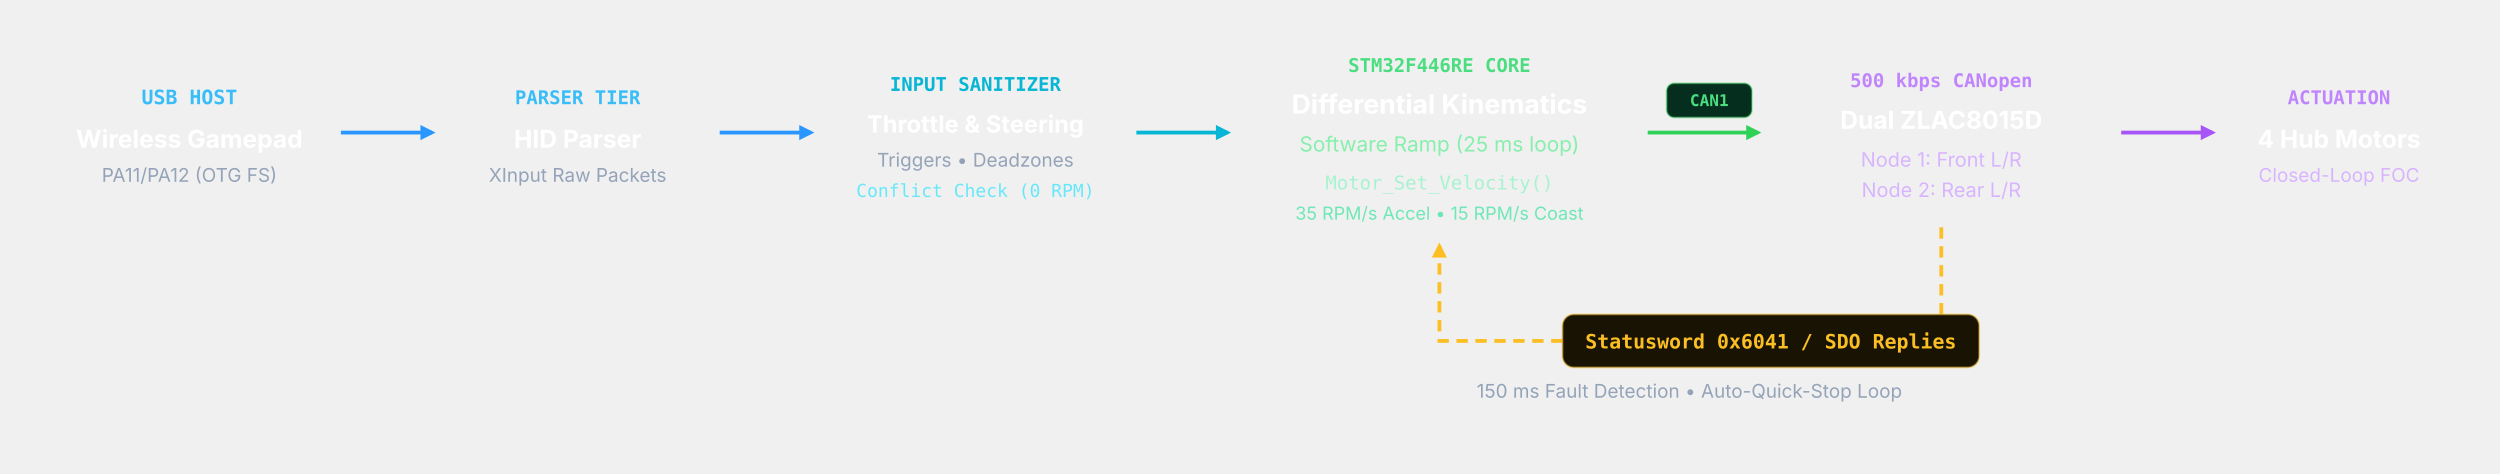
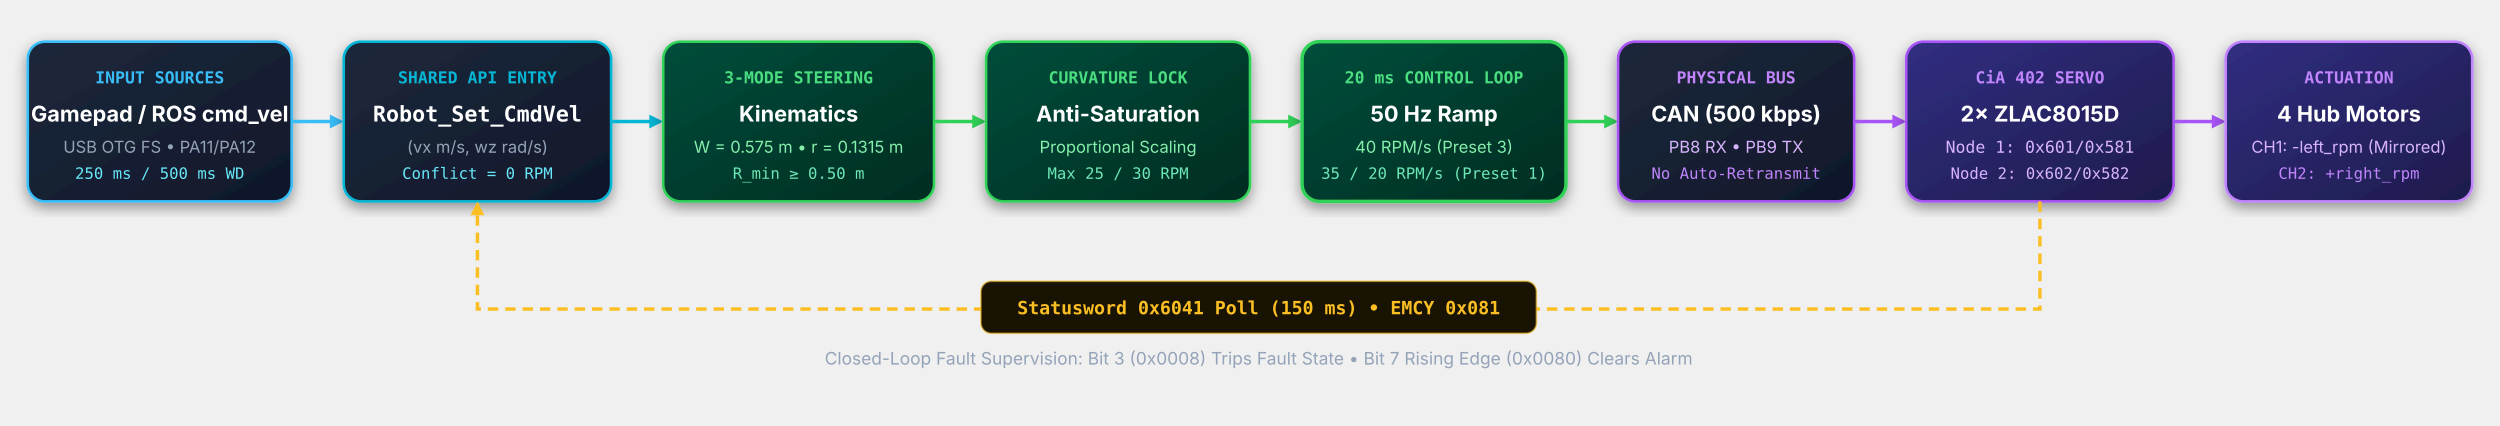
- <svg xmlns="http://www.w3.org/2000/svg" viewBox="0 0 1320 250" width="100%" height="auto" style="min-width: 900px; max-width: 1320px;" role="img" aria-label="Firmware Architecture Block Diagram">
+ <svg xmlns="http://www.w3.org/2000/svg" viewBox="0 0 1440 245" width="100%" height="auto" style="min-width: 920px; max-width: 1440px;" role="img" aria-label="Firmware Data Flow Diagram: Gamepad / ROS cmd_vel to 4 Motors">
  <defs>
    <linearGradient id="fwNodeGrad" x1="0" y1="0" x2="1" y2="1">
      <stop offset="0%" stop-color="#1e293b" />
      <stop offset="100%" stop-color="#0f172a" />
    </linearGradient>
    <linearGradient id="fwStmGrad" x1="0" y1="0" x2="1" y2="1">
      <stop offset="0%" stop-color="#064e3b" />
      <stop offset="100%" stop-color="#022c22" />
    </linearGradient>
    <linearGradient id="fwDriverGrad" x1="0" y1="0" x2="1" y2="1">
      <stop offset="0%" stop-color="#312e81" />
      <stop offset="100%" stop-color="#1e1b4b" />
    </linearGradient>
    <filter id="fwShadow" x="-10%" y="-10%" width="120%" height="120%">
-       <fedropshadow dx="0" dy="3" stdDeviation="4" flood-color="#000000" flood-opacity="0.4" />
+       <feDropShadow dx="0" dy="3" stdDeviation="4" flood-color="#000000" flood-opacity="0.4" />
    </filter>
  </defs>
-   <rect x="20" y="25" width="160" height="90" rx="10" fill="url(#fwNodeGrad)" stroke="#38bdf8" stroke-width="1.5" filter="url(#fwShadow)" />
-   <text x="100" y="55" fill="#38bdf8" font-size="10.5" font-family="'JetBrains Mono', monospace" font-weight="700" text-anchor="middle">USB HOST</text>
-   <text x="100" y="78" fill="#ffffff" font-size="13" font-family="-apple-system, BlinkMacSystemFont, 'Inter', sans-serif" font-weight="700" text-anchor="middle">Wireless Gamepad</text>
-   <text x="100" y="96" fill="#94a3b8" font-size="10" font-family="-apple-system, BlinkMacSystemFont, 'Inter', sans-serif" text-anchor="middle">PA11/PA12 (OTG
-                 FS)</text>
-   <path d="M 180 70 L 228 70" fill="none" stroke="#2997ff" stroke-width="2" />
-   <polygon points="230,70 222,66 222,74" fill="#2997ff" />
-   <rect x="230" y="25" width="150" height="90" rx="10" fill="url(#fwNodeGrad)" stroke="#38bdf8" stroke-width="1.5" filter="url(#fwShadow)" />
-   <text x="305" y="55" fill="#38bdf8" font-size="10" font-family="'JetBrains Mono', monospace" font-weight="700" text-anchor="middle">PARSER TIER</text>
-   <text x="305" y="78" fill="#ffffff" font-size="13" font-family="-apple-system, BlinkMacSystemFont, 'Inter', sans-serif" font-weight="700" text-anchor="middle">HID Parser</text>
-   <text x="305" y="96" fill="#94a3b8" font-size="10" font-family="-apple-system, BlinkMacSystemFont, 'Inter', sans-serif" text-anchor="middle">XInput Raw
-                 Packets</text>
-   <path d="M 380 70 L 428 70" fill="none" stroke="#2997ff" stroke-width="2" />
-   <polygon points="430,70 422,66 422,74" fill="#2997ff" />
-   <rect x="430" y="20" width="170" height="100" rx="10" fill="url(#fwNodeGrad)" stroke="#06b6d4" stroke-width="1.5" filter="url(#fwShadow)" />
-   <text x="515" y="48" fill="#06b6d4" font-size="10" font-family="'JetBrains Mono', monospace" font-weight="700" text-anchor="middle">INPUT SANITIZER</text>
-   <text x="515" y="70" fill="#ffffff" font-size="12.5" font-family="-apple-system, BlinkMacSystemFont, 'Inter', sans-serif" font-weight="700" text-anchor="middle">Throttle &amp; Steering</text>
-   <text x="515" y="88" fill="#94a3b8" font-size="10" font-family="-apple-system, BlinkMacSystemFont, 'Inter', sans-serif" text-anchor="middle">Triggers
-                 • Deadzones</text>
-   <text x="515" y="104" fill="#67e8f9" font-size="9.5" font-family="'JetBrains Mono', monospace" text-anchor="middle">Conflict Check (0 RPM)</text>
-   <path d="M 600 70 L 648 70" fill="none" stroke="#06b6d4" stroke-width="2" />
-   <polygon points="650,70 642,66 642,74" fill="#06b6d4" />
-   <rect x="650" y="12" width="220" height="116" rx="12" fill="url(#fwStmGrad)" stroke="#30d158" stroke-width="2" filter="url(#fwShadow)" />
-   <text x="760" y="38" fill="#4ade80" font-size="10" font-family="'JetBrains Mono', monospace" font-weight="700" text-anchor="middle">STM32F446RE CORE</text>
-   <text x="760" y="60" fill="#ffffff" font-size="14" font-family="-apple-system, BlinkMacSystemFont, 'Inter', sans-serif" font-weight="700" text-anchor="middle">Differential Kinematics</text>
-   <text x="760" y="80" fill="#86efac" font-size="11" font-family="-apple-system, BlinkMacSystemFont, 'Inter', sans-serif" text-anchor="middle">Software Ramp
-                 (25 ms loop)</text>
-   <text x="760" y="100" fill="#a7f3d0" font-size="10" font-family="'JetBrains Mono', monospace" text-anchor="middle">Motor_Set_Velocity()</text>
-   <text x="760" y="116" fill="#6ee7b7" font-size="9.5" font-family="-apple-system, BlinkMacSystemFont, 'Inter', sans-serif" text-anchor="middle">35 RPM/s Accel
-                 • 15 RPM/s Coast</text>
-   <path d="M 870 70 L 928 70" fill="none" stroke="#30d158" stroke-width="2" />
-   <polygon points="930,70 922,66 922,74" fill="#30d158" />
-   <rect x="880" y="44" width="45" height="18" rx="4" fill="#062e1e" stroke="rgba(48,209,88,0.4)" stroke-width="1" />
-   <text x="902.5" y="56" fill="#4ade80" font-size="8.5" font-family="'JetBrains Mono', monospace" font-weight="700" text-anchor="middle">CAN1</text>
-   <rect x="930" y="20" width="190" height="100" rx="10" fill="url(#fwDriverGrad)" stroke="#a855f7" stroke-width="1.5" filter="url(#fwShadow)" />
-   <text x="1025" y="46" fill="#c084fc" font-size="10" font-family="'JetBrains Mono', monospace" font-weight="700" text-anchor="middle">500 kbps CANopen</text>
-   <text x="1025" y="68" fill="#ffffff" font-size="13" font-family="-apple-system, BlinkMacSystemFont, 'Inter', sans-serif" font-weight="700" text-anchor="middle">Dual ZLAC8015D</text>
-   <text x="1025" y="88" fill="#d8b4fe" font-size="10.5" font-family="-apple-system, BlinkMacSystemFont, 'Inter', sans-serif" text-anchor="middle">Node 1: Front
-                 L/R</text>
-   <text x="1025" y="104" fill="#d8b4fe" font-size="10.5" font-family="-apple-system, BlinkMacSystemFont, 'Inter', sans-serif" text-anchor="middle">Node 2: Rear
-                 L/R</text>
-   <path d="M 1120 70 L 1168 70" fill="none" stroke="#a855f7" stroke-width="2" />
-   <polygon points="1170,70 1162,66 1162,74" fill="#a855f7" />
-   <rect x="1170" y="25" width="130" height="90" rx="10" fill="url(#fwDriverGrad)" stroke="#c084fc" stroke-width="1.5" filter="url(#fwShadow)" />
-   <text x="1235" y="55" fill="#c084fc" font-size="10" font-family="'JetBrains Mono', monospace" font-weight="700" text-anchor="middle">ACTUATION</text>
-   <text x="1235" y="78" fill="#ffffff" font-size="13" font-family="-apple-system, BlinkMacSystemFont, 'Inter', sans-serif" font-weight="700" text-anchor="middle">4 Hub Motors</text>
-   <text x="1235" y="96" fill="#d8b4fe" font-size="10" font-family="-apple-system, BlinkMacSystemFont, 'Inter', sans-serif" text-anchor="middle">Closed-Loop
-                 FOC</text>
-   <path d="M 1025 120 L 1025 180 L 760 180 L 760 130" fill="none" stroke="#fbbf24" stroke-width="2" stroke-dasharray="6,4" />
-   <polygon points="760,128 756,136 764,136" fill="#fbbf24" />
-   <rect x="825" y="166" width="220" height="28" rx="6" fill="#181303" stroke="rgba(251, 191, 36, 0.45)" stroke-width="1" />
-   <text x="935" y="184" fill="#fbbf24" font-size="10.5" font-family="'JetBrains Mono', monospace" font-weight="600" text-anchor="middle">
-                 Statusword 0x6041 / SDO Replies
-               </text>
-   <text x="892" y="210" fill="#94a3b8" font-size="10" font-family="-apple-system, BlinkMacSystemFont, 'Inter', sans-serif" text-anchor="middle">
-                 150 ms Fault Detection • Auto-Quick-Stop Loop
-               </text>
+   <a href="#why-controller-first" style="cursor: pointer;">
+     <rect x="16" y="24" width="152" height="92" rx="10" fill="url(#fwNodeGrad)" stroke="#38bdf8" stroke-width="1.5" filter="url(#fwShadow)" />
+     <text x="92" y="48" fill="#38bdf8" font-size="9.5" font-family="'JetBrains Mono', monospace" font-weight="700" text-anchor="middle">INPUT SOURCES</text>
+     <text x="92" y="70" fill="#ffffff" font-size="12.5" font-family="-apple-system, BlinkMacSystemFont, 'Inter', sans-serif" font-weight="700" text-anchor="middle">Gamepad / ROS cmd_vel</text>
+     <text x="92" y="88" fill="#94a3b8" font-size="9.5" font-family="-apple-system, BlinkMacSystemFont, 'Inter', sans-serif" text-anchor="middle">USB OTG FS • PA11/PA12</text>
+     <text x="92" y="103" fill="#67e8f9" font-size="9" font-family="'JetBrains Mono', monospace" text-anchor="middle">250 ms / 500 ms WD</text>
+   </a>
+   <path d="M 168 70 L 196 70" fill="none" stroke="#38bdf8" stroke-width="2" />
+   <polygon points="198,70 190,66 190,74" fill="#38bdf8" />
+   <a href="#why-controller-first" style="cursor: pointer;">
+     <rect x="198" y="24" width="154" height="92" rx="10" fill="url(#fwNodeGrad)" stroke="#06b6d4" stroke-width="1.5" filter="url(#fwShadow)" />
+     <text x="275" y="48" fill="#06b6d4" font-size="9.5" font-family="'JetBrains Mono', monospace" font-weight="700" text-anchor="middle">SHARED API ENTRY</text>
+     <text x="275" y="70" fill="#ffffff" font-size="12.5" font-family="'JetBrains Mono', monospace" font-weight="700" text-anchor="middle">Robot_Set_CmdVel</text>
+     <text x="275" y="88" fill="#94a3b8" font-size="9.5" font-family="-apple-system, BlinkMacSystemFont, 'Inter', sans-serif" text-anchor="middle">(vx m/s, wz rad/s)</text>
+     <text x="275" y="103" fill="#67e8f9" font-size="9" font-family="'JetBrains Mono', monospace" text-anchor="middle">Conflict = 0 RPM</text>
+   </a>
+   <path d="M 352 70 L 380 70" fill="none" stroke="#06b6d4" stroke-width="2" />
+   <polygon points="382,70 374,66 374,74" fill="#06b6d4" />
+   <a href="#steering-modes" style="cursor: pointer;">
+     <rect x="382" y="24" width="156" height="92" rx="10" fill="url(#fwStmGrad)" stroke="#30d158" stroke-width="1.5" filter="url(#fwShadow)" />
+     <text x="460" y="48" fill="#4ade80" font-size="9.5" font-family="'JetBrains Mono', monospace" font-weight="700" text-anchor="middle">3-MODE STEERING</text>
+     <text x="460" y="70" fill="#ffffff" font-size="12.5" font-family="-apple-system, BlinkMacSystemFont, 'Inter', sans-serif" font-weight="700" text-anchor="middle">Kinematics</text>
+     <text x="460" y="88" fill="#86efac" font-size="9.5" font-family="-apple-system, BlinkMacSystemFont, 'Inter', sans-serif" text-anchor="middle">W = 0.575 m • r = 0.1315 m</text>
+     <text x="460" y="103" fill="#6ee7b7" font-size="9" font-family="'JetBrains Mono', monospace" text-anchor="middle">R_min ≥ 0.50 m</text>
+   </a>
+   <path d="M 538 70 L 566 70" fill="none" stroke="#30d158" stroke-width="2" />
+   <polygon points="568,70 560,66 560,74" fill="#30d158" />
+   <a href="#steering-modes" style="cursor: pointer;">
+     <rect x="568" y="24" width="152" height="92" rx="10" fill="url(#fwStmGrad)" stroke="#30d158" stroke-width="1.5" filter="url(#fwShadow)" />
+     <text x="644" y="48" fill="#4ade80" font-size="9.5" font-family="'JetBrains Mono', monospace" font-weight="700" text-anchor="middle">CURVATURE LOCK</text>
+     <text x="644" y="70" fill="#ffffff" font-size="12.5" font-family="-apple-system, BlinkMacSystemFont, 'Inter', sans-serif" font-weight="700" text-anchor="middle">Anti-Saturation</text>
+     <text x="644" y="88" fill="#86efac" font-size="9.5" font-family="-apple-system, BlinkMacSystemFont, 'Inter', sans-serif" text-anchor="middle">Proportional Scaling</text>
+     <text x="644" y="103" fill="#6ee7b7" font-size="9" font-family="'JetBrains Mono', monospace" text-anchor="middle">Max 25 / 30 RPM</text>
+   </a>
+   <path d="M 720 70 L 748 70" fill="none" stroke="#30d158" stroke-width="2" />
+   <polygon points="750,70 742,66 742,74" fill="#30d158" />
+   <a href="#ramping-loop" style="cursor: pointer;">
+     <rect x="750" y="24" width="152" height="92" rx="10" fill="url(#fwStmGrad)" stroke="#30d158" stroke-width="2" filter="url(#fwShadow)" />
+     <text x="826" y="48" fill="#4ade80" font-size="9.5" font-family="'JetBrains Mono', monospace" font-weight="700" text-anchor="middle">20 ms CONTROL LOOP</text>
+     <text x="826" y="70" fill="#ffffff" font-size="12.5" font-family="-apple-system, BlinkMacSystemFont, 'Inter', sans-serif" font-weight="700" text-anchor="middle">50 Hz Ramp</text>
+     <text x="826" y="88" fill="#86efac" font-size="9.5" font-family="-apple-system, BlinkMacSystemFont, 'Inter', sans-serif" text-anchor="middle">40 RPM/s (Preset 3)</text>
+     <text x="826" y="103" fill="#6ee7b7" font-size="9" font-family="'JetBrains Mono', monospace" text-anchor="middle">35 / 20 RPM/s (Preset 1)</text>
+   </a>
+   <path d="M 902 70 L 930 70" fill="none" stroke="#30d158" stroke-width="2" />
+   <polygon points="932,70 924,66 924,74" fill="#30d158" />
+   <a href="#phase-1" style="cursor: pointer;">
+     <rect x="932" y="24" width="136" height="92" rx="10" fill="url(#fwNodeGrad)" stroke="#a855f7" stroke-width="1.5" filter="url(#fwShadow)" />
+     <text x="1000" y="48" fill="#c084fc" font-size="9.5" font-family="'JetBrains Mono', monospace" font-weight="700" text-anchor="middle">PHYSICAL BUS</text>
+     <text x="1000" y="70" fill="#ffffff" font-size="12.5" font-family="-apple-system, BlinkMacSystemFont, 'Inter', sans-serif" font-weight="700" text-anchor="middle">CAN (500 kbps)</text>
+     <text x="1000" y="88" fill="#d8b4fe" font-size="9.5" font-family="-apple-system, BlinkMacSystemFont, 'Inter', sans-serif" text-anchor="middle">PB8 RX • PB9 TX</text>
+     <text x="1000" y="103" fill="#c084fc" font-size="9" font-family="'JetBrains Mono', monospace" text-anchor="middle">No Auto-Retransmit</text>
+   </a>
+   <path d="M 1068 70 L 1096 70" fill="none" stroke="#a855f7" stroke-width="2" />
+   <polygon points="1098,70 1090,66 1090,74" fill="#a855f7" />
+   <a href="#phase-3" style="cursor: pointer;">
+     <rect x="1098" y="24" width="154" height="92" rx="10" fill="url(#fwDriverGrad)" stroke="#a855f7" stroke-width="1.5" filter="url(#fwShadow)" />
+     <text x="1175" y="48" fill="#c084fc" font-size="9.5" font-family="'JetBrains Mono', monospace" font-weight="700" text-anchor="middle">CiA 402 SERVO</text>
+     <text x="1175" y="70" fill="#ffffff" font-size="12.5" font-family="-apple-system, BlinkMacSystemFont, 'Inter', sans-serif" font-weight="700" text-anchor="middle">2× ZLAC8015D</text>
+     <text x="1175" y="88" fill="#d8b4fe" font-size="9.5" font-family="'JetBrains Mono', monospace" text-anchor="middle">Node 1: 0x601/0x581</text>
+     <text x="1175" y="103" fill="#d8b4fe" font-size="9" font-family="'JetBrains Mono', monospace" text-anchor="middle">Node 2: 0x602/0x582</text>
+   </a>
+   <path d="M 1252 70 L 1280 70" fill="none" stroke="#a855f7" stroke-width="2" />
+   <polygon points="1282,70 1274,66 1274,74" fill="#a855f7" />
+   <a href="#phase-5" style="cursor: pointer;">
+     <rect x="1282" y="24" width="142" height="92" rx="10" fill="url(#fwDriverGrad)" stroke="#c084fc" stroke-width="1.5" filter="url(#fwShadow)" />
+     <text x="1353" y="48" fill="#c084fc" font-size="9.5" font-family="'JetBrains Mono', monospace" font-weight="700" text-anchor="middle">ACTUATION</text>
+     <text x="1353" y="70" fill="#ffffff" font-size="12.5" font-family="-apple-system, BlinkMacSystemFont, 'Inter', sans-serif" font-weight="700" text-anchor="middle">4 Hub Motors</text>
+     <text x="1353" y="88" fill="#d8b4fe" font-size="9.5" font-family="-apple-system, BlinkMacSystemFont, 'Inter', sans-serif" text-anchor="middle">CH1: -left_rpm (Mirrored)</text>
+     <text x="1353" y="103" fill="#c084fc" font-size="9" font-family="'JetBrains Mono', monospace" text-anchor="middle">CH2: +right_rpm</text>
+   </a>
+   <path d="M 1175 116 L 1175 178 L 275 178 L 275 118" fill="none" stroke="#fbbf24" stroke-width="2" stroke-dasharray="6,4" />
+   <polygon points="275,116 271,124 279,124" fill="#fbbf24" />
+   <a href="#phase-4" style="cursor: pointer;">
+     <rect x="565" y="162" width="320" height="30" rx="6" fill="#181303" stroke="rgba(251, 191, 36, 0.55)" stroke-width="1" />
+     <text x="725" y="181" fill="#fbbf24" font-size="10.5" font-family="'JetBrains Mono', monospace" font-weight="600" text-anchor="middle">
+       Statusword 0x6041 Poll (150 ms) • EMCY 0x081
+     </text>
+   </a>
+   <text x="725" y="210" fill="#94a3b8" font-size="10" font-family="-apple-system, BlinkMacSystemFont, 'Inter', sans-serif" text-anchor="middle">
+     Closed-Loop Fault Supervision: Bit 3 (0x0008) Trips Fault State • Bit 7 Rising Edge (0x0080) Clears Alarm
+   </text>
</svg>
